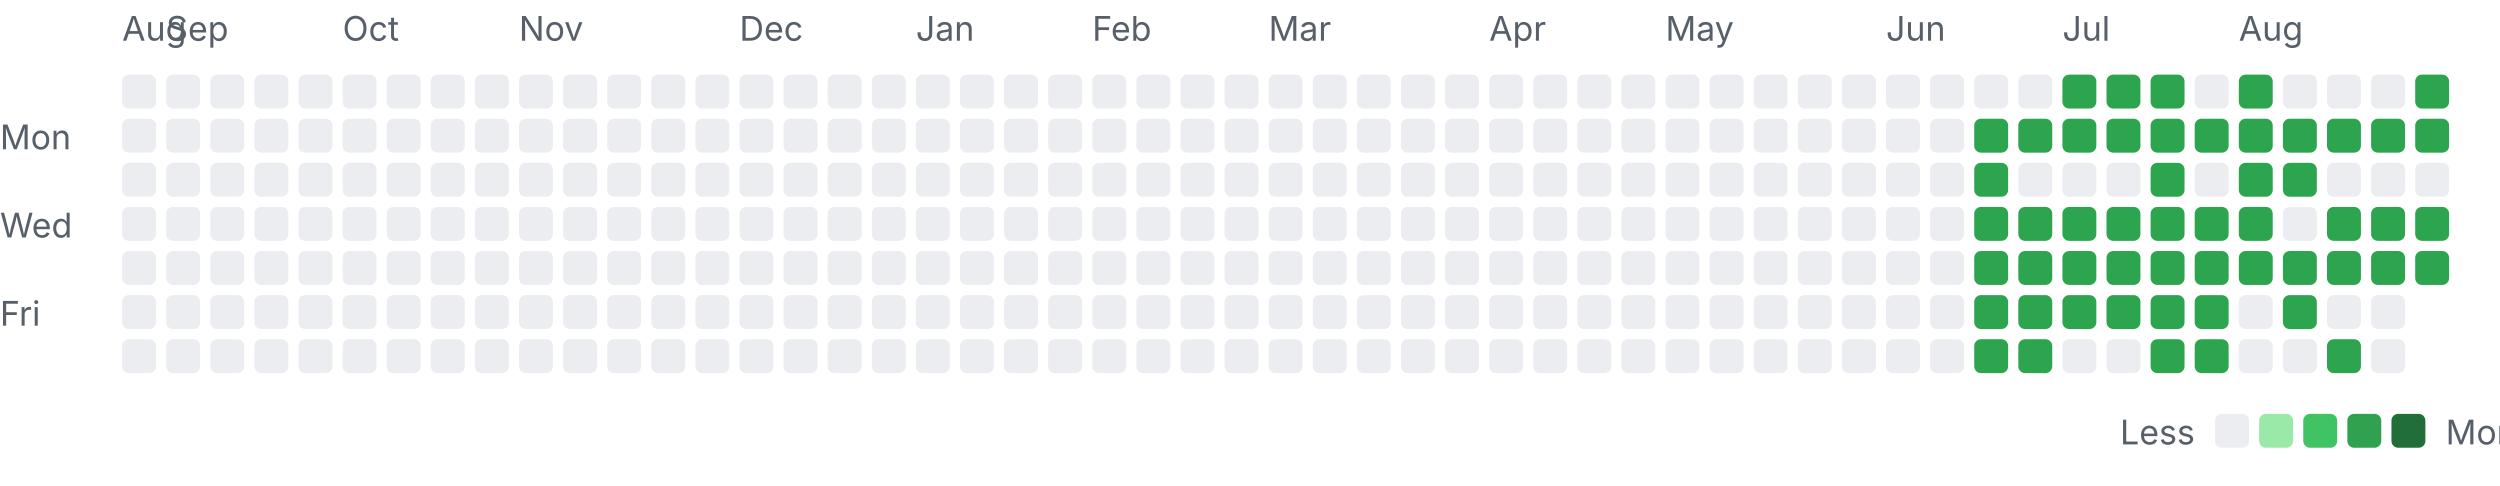
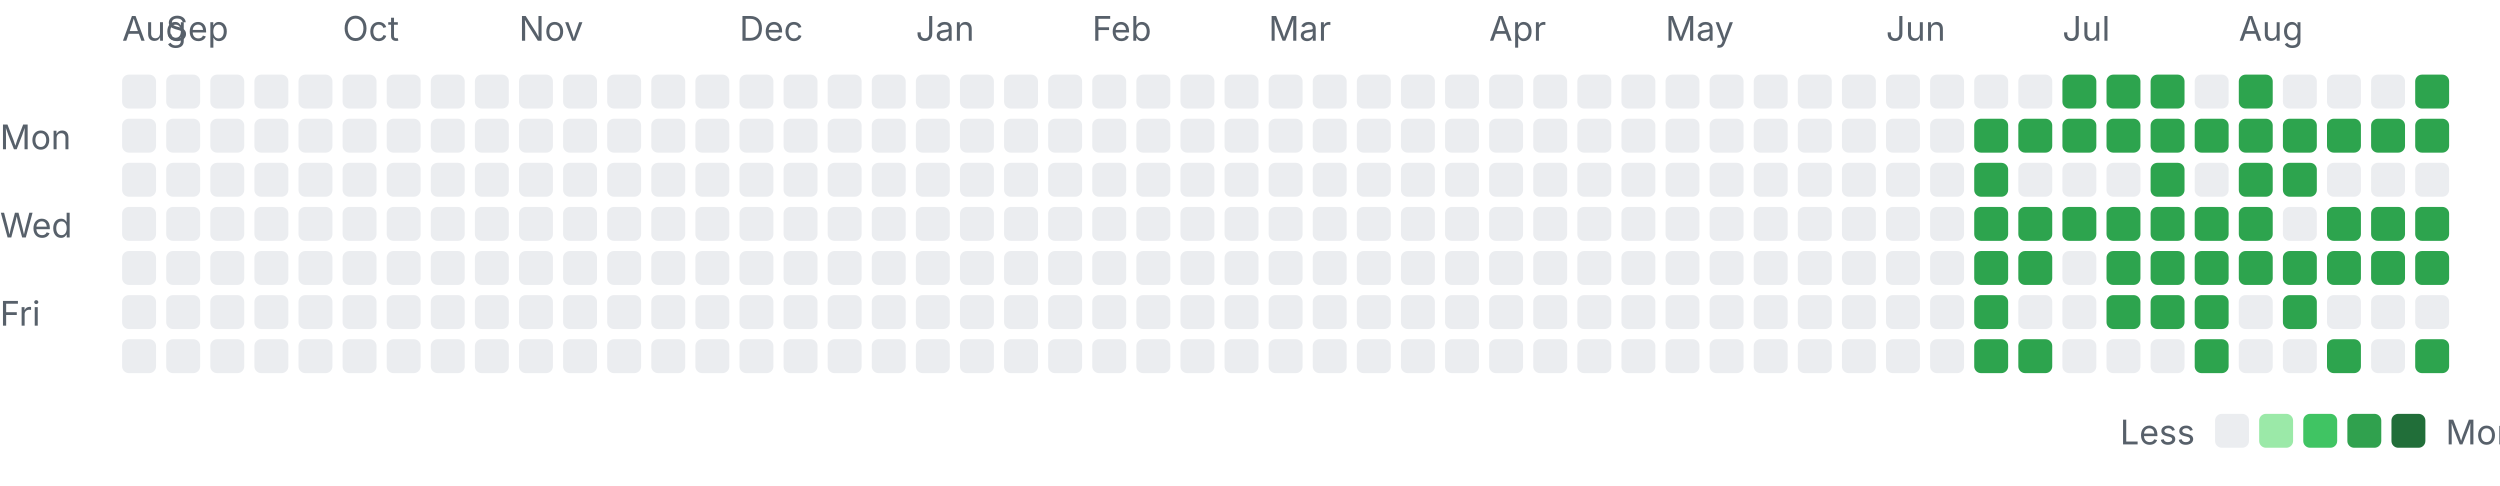
<svg xmlns="http://www.w3.org/2000/svg" viewBox="0 0 737 143" width="737" height="143" role="img" aria-label="Repository activity heatmap">
  <text x="36" y="12" font-size="10" fill="#57606a" font-family="-apple-system,BlinkMacSystemFont,Segoe UI,sans-serif">Aug</text>
  <text x="49" y="12" font-size="10" fill="#57606a" font-family="-apple-system,BlinkMacSystemFont,Segoe UI,sans-serif">Sep</text>
  <text x="101" y="12" font-size="10" fill="#57606a" font-family="-apple-system,BlinkMacSystemFont,Segoe UI,sans-serif">Oct</text>
  <text x="153" y="12" font-size="10" fill="#57606a" font-family="-apple-system,BlinkMacSystemFont,Segoe UI,sans-serif">Nov</text>
  <text x="218" y="12" font-size="10" fill="#57606a" font-family="-apple-system,BlinkMacSystemFont,Segoe UI,sans-serif">Dec</text>
  <text x="270" y="12" font-size="10" fill="#57606a" font-family="-apple-system,BlinkMacSystemFont,Segoe UI,sans-serif">Jan</text>
  <text x="322" y="12" font-size="10" fill="#57606a" font-family="-apple-system,BlinkMacSystemFont,Segoe UI,sans-serif">Feb</text>
  <text x="374" y="12" font-size="10" fill="#57606a" font-family="-apple-system,BlinkMacSystemFont,Segoe UI,sans-serif">Mar</text>
  <text x="439" y="12" font-size="10" fill="#57606a" font-family="-apple-system,BlinkMacSystemFont,Segoe UI,sans-serif">Apr</text>
  <text x="491" y="12" font-size="10" fill="#57606a" font-family="-apple-system,BlinkMacSystemFont,Segoe UI,sans-serif">May</text>
  <text x="556" y="12" font-size="10" fill="#57606a" font-family="-apple-system,BlinkMacSystemFont,Segoe UI,sans-serif">Jun</text>
  <text x="608" y="12" font-size="10" fill="#57606a" font-family="-apple-system,BlinkMacSystemFont,Segoe UI,sans-serif">Jul</text>
  <text x="660" y="12" font-size="10" fill="#57606a" font-family="-apple-system,BlinkMacSystemFont,Segoe UI,sans-serif">Aug</text>
  <text x="0" y="44" font-size="10" fill="#57606a" font-family="-apple-system,BlinkMacSystemFont,Segoe UI,sans-serif">Mon</text>
  <text x="0" y="70" font-size="10" fill="#57606a" font-family="-apple-system,BlinkMacSystemFont,Segoe UI,sans-serif">Wed</text>
  <text x="0" y="96" font-size="10" fill="#57606a" font-family="-apple-system,BlinkMacSystemFont,Segoe UI,sans-serif">Fri</text>
  <text x="625" y="131" font-size="10" fill="#57606a" font-family="-apple-system,BlinkMacSystemFont,Segoe UI,sans-serif">Less</text>
  <rect x="653" y="122" width="10" height="10" rx="2" fill="#ebedf0" />
  <rect x="666" y="122" width="10" height="10" rx="2" fill="#9be9a8" />
  <rect x="679" y="122" width="10" height="10" rx="2" fill="#40c463" />
  <rect x="692" y="122" width="10" height="10" rx="2" fill="#30a14e" />
  <rect x="705" y="122" width="10" height="10" rx="2" fill="#216e39" />
  <text x="721" y="131" font-size="10" fill="#57606a" font-family="-apple-system,BlinkMacSystemFont,Segoe UI,sans-serif">More</text>
  <rect x="36" y="22" width="10" height="10" rx="2" fill="#ebedf0" />
  <rect x="36" y="35" width="10" height="10" rx="2" fill="#ebedf0" />
  <rect x="36" y="48" width="10" height="10" rx="2" fill="#ebedf0" />
  <rect x="36" y="61" width="10" height="10" rx="2" fill="#ebedf0" />
  <rect x="36" y="74" width="10" height="10" rx="2" fill="#ebedf0" />
  <rect x="36" y="87" width="10" height="10" rx="2" fill="#ebedf0" />
  <rect x="36" y="100" width="10" height="10" rx="2" fill="#ebedf0" />
  <rect x="49" y="22" width="10" height="10" rx="2" fill="#ebedf0" />
  <rect x="49" y="35" width="10" height="10" rx="2" fill="#ebedf0" />
  <rect x="49" y="48" width="10" height="10" rx="2" fill="#ebedf0" />
  <rect x="49" y="61" width="10" height="10" rx="2" fill="#ebedf0" />
  <rect x="49" y="74" width="10" height="10" rx="2" fill="#ebedf0" />
  <rect x="49" y="87" width="10" height="10" rx="2" fill="#ebedf0" />
  <rect x="49" y="100" width="10" height="10" rx="2" fill="#ebedf0" />
  <rect x="62" y="22" width="10" height="10" rx="2" fill="#ebedf0" />
  <rect x="62" y="35" width="10" height="10" rx="2" fill="#ebedf0" />
  <rect x="62" y="48" width="10" height="10" rx="2" fill="#ebedf0" />
  <rect x="62" y="61" width="10" height="10" rx="2" fill="#ebedf0" />
  <rect x="62" y="74" width="10" height="10" rx="2" fill="#ebedf0" />
  <rect x="62" y="87" width="10" height="10" rx="2" fill="#ebedf0" />
  <rect x="62" y="100" width="10" height="10" rx="2" fill="#ebedf0" />
  <rect x="75" y="22" width="10" height="10" rx="2" fill="#ebedf0" />
  <rect x="75" y="35" width="10" height="10" rx="2" fill="#ebedf0" />
  <rect x="75" y="48" width="10" height="10" rx="2" fill="#ebedf0" />
  <rect x="75" y="61" width="10" height="10" rx="2" fill="#ebedf0" />
  <rect x="75" y="74" width="10" height="10" rx="2" fill="#ebedf0" />
  <rect x="75" y="87" width="10" height="10" rx="2" fill="#ebedf0" />
  <rect x="75" y="100" width="10" height="10" rx="2" fill="#ebedf0" />
  <rect x="88" y="22" width="10" height="10" rx="2" fill="#ebedf0" />
  <rect x="88" y="35" width="10" height="10" rx="2" fill="#ebedf0" />
  <rect x="88" y="48" width="10" height="10" rx="2" fill="#ebedf0" />
  <rect x="88" y="61" width="10" height="10" rx="2" fill="#ebedf0" />
  <rect x="88" y="74" width="10" height="10" rx="2" fill="#ebedf0" />
  <rect x="88" y="87" width="10" height="10" rx="2" fill="#ebedf0" />
  <rect x="88" y="100" width="10" height="10" rx="2" fill="#ebedf0" />
  <rect x="101" y="22" width="10" height="10" rx="2" fill="#ebedf0" />
  <rect x="101" y="35" width="10" height="10" rx="2" fill="#ebedf0" />
  <rect x="101" y="48" width="10" height="10" rx="2" fill="#ebedf0" />
  <rect x="101" y="61" width="10" height="10" rx="2" fill="#ebedf0" />
  <rect x="101" y="74" width="10" height="10" rx="2" fill="#ebedf0" />
  <rect x="101" y="87" width="10" height="10" rx="2" fill="#ebedf0" />
  <rect x="101" y="100" width="10" height="10" rx="2" fill="#ebedf0" />
  <rect x="114" y="22" width="10" height="10" rx="2" fill="#ebedf0" />
  <rect x="114" y="35" width="10" height="10" rx="2" fill="#ebedf0" />
  <rect x="114" y="48" width="10" height="10" rx="2" fill="#ebedf0" />
  <rect x="114" y="61" width="10" height="10" rx="2" fill="#ebedf0" />
  <rect x="114" y="74" width="10" height="10" rx="2" fill="#ebedf0" />
  <rect x="114" y="87" width="10" height="10" rx="2" fill="#ebedf0" />
  <rect x="114" y="100" width="10" height="10" rx="2" fill="#ebedf0" />
  <rect x="127" y="22" width="10" height="10" rx="2" fill="#ebedf0" />
  <rect x="127" y="35" width="10" height="10" rx="2" fill="#ebedf0" />
  <rect x="127" y="48" width="10" height="10" rx="2" fill="#ebedf0" />
  <rect x="127" y="61" width="10" height="10" rx="2" fill="#ebedf0" />
  <rect x="127" y="74" width="10" height="10" rx="2" fill="#ebedf0" />
  <rect x="127" y="87" width="10" height="10" rx="2" fill="#ebedf0" />
  <rect x="127" y="100" width="10" height="10" rx="2" fill="#ebedf0" />
  <rect x="140" y="22" width="10" height="10" rx="2" fill="#ebedf0" />
  <rect x="140" y="35" width="10" height="10" rx="2" fill="#ebedf0" />
  <rect x="140" y="48" width="10" height="10" rx="2" fill="#ebedf0" />
  <rect x="140" y="61" width="10" height="10" rx="2" fill="#ebedf0" />
  <rect x="140" y="74" width="10" height="10" rx="2" fill="#ebedf0" />
  <rect x="140" y="87" width="10" height="10" rx="2" fill="#ebedf0" />
  <rect x="140" y="100" width="10" height="10" rx="2" fill="#ebedf0" />
  <rect x="153" y="22" width="10" height="10" rx="2" fill="#ebedf0" />
  <rect x="153" y="35" width="10" height="10" rx="2" fill="#ebedf0" />
  <rect x="153" y="48" width="10" height="10" rx="2" fill="#ebedf0" />
  <rect x="153" y="61" width="10" height="10" rx="2" fill="#ebedf0" />
  <rect x="153" y="74" width="10" height="10" rx="2" fill="#ebedf0" />
  <rect x="153" y="87" width="10" height="10" rx="2" fill="#ebedf0" />
  <rect x="153" y="100" width="10" height="10" rx="2" fill="#ebedf0" />
  <rect x="166" y="22" width="10" height="10" rx="2" fill="#ebedf0" />
  <rect x="166" y="35" width="10" height="10" rx="2" fill="#ebedf0" />
  <rect x="166" y="48" width="10" height="10" rx="2" fill="#ebedf0" />
  <rect x="166" y="61" width="10" height="10" rx="2" fill="#ebedf0" />
  <rect x="166" y="74" width="10" height="10" rx="2" fill="#ebedf0" />
  <rect x="166" y="87" width="10" height="10" rx="2" fill="#ebedf0" />
  <rect x="166" y="100" width="10" height="10" rx="2" fill="#ebedf0" />
  <rect x="179" y="22" width="10" height="10" rx="2" fill="#ebedf0" />
  <rect x="179" y="35" width="10" height="10" rx="2" fill="#ebedf0" />
  <rect x="179" y="48" width="10" height="10" rx="2" fill="#ebedf0" />
  <rect x="179" y="61" width="10" height="10" rx="2" fill="#ebedf0" />
  <rect x="179" y="74" width="10" height="10" rx="2" fill="#ebedf0" />
  <rect x="179" y="87" width="10" height="10" rx="2" fill="#ebedf0" />
  <rect x="179" y="100" width="10" height="10" rx="2" fill="#ebedf0" />
  <rect x="192" y="22" width="10" height="10" rx="2" fill="#ebedf0" />
  <rect x="192" y="35" width="10" height="10" rx="2" fill="#ebedf0" />
  <rect x="192" y="48" width="10" height="10" rx="2" fill="#ebedf0" />
  <rect x="192" y="61" width="10" height="10" rx="2" fill="#ebedf0" />
  <rect x="192" y="74" width="10" height="10" rx="2" fill="#ebedf0" />
  <rect x="192" y="87" width="10" height="10" rx="2" fill="#ebedf0" />
  <rect x="192" y="100" width="10" height="10" rx="2" fill="#ebedf0" />
  <rect x="205" y="22" width="10" height="10" rx="2" fill="#ebedf0" />
  <rect x="205" y="35" width="10" height="10" rx="2" fill="#ebedf0" />
  <rect x="205" y="48" width="10" height="10" rx="2" fill="#ebedf0" />
  <rect x="205" y="61" width="10" height="10" rx="2" fill="#ebedf0" />
  <rect x="205" y="74" width="10" height="10" rx="2" fill="#ebedf0" />
  <rect x="205" y="87" width="10" height="10" rx="2" fill="#ebedf0" />
  <rect x="205" y="100" width="10" height="10" rx="2" fill="#ebedf0" />
  <rect x="218" y="22" width="10" height="10" rx="2" fill="#ebedf0" />
  <rect x="218" y="35" width="10" height="10" rx="2" fill="#ebedf0" />
  <rect x="218" y="48" width="10" height="10" rx="2" fill="#ebedf0" />
  <rect x="218" y="61" width="10" height="10" rx="2" fill="#ebedf0" />
  <rect x="218" y="74" width="10" height="10" rx="2" fill="#ebedf0" />
  <rect x="218" y="87" width="10" height="10" rx="2" fill="#ebedf0" />
  <rect x="218" y="100" width="10" height="10" rx="2" fill="#ebedf0" />
  <rect x="231" y="22" width="10" height="10" rx="2" fill="#ebedf0" />
  <rect x="231" y="35" width="10" height="10" rx="2" fill="#ebedf0" />
  <rect x="231" y="48" width="10" height="10" rx="2" fill="#ebedf0" />
  <rect x="231" y="61" width="10" height="10" rx="2" fill="#ebedf0" />
  <rect x="231" y="74" width="10" height="10" rx="2" fill="#ebedf0" />
  <rect x="231" y="87" width="10" height="10" rx="2" fill="#ebedf0" />
  <rect x="231" y="100" width="10" height="10" rx="2" fill="#ebedf0" />
  <rect x="244" y="22" width="10" height="10" rx="2" fill="#ebedf0" />
  <rect x="244" y="35" width="10" height="10" rx="2" fill="#ebedf0" />
  <rect x="244" y="48" width="10" height="10" rx="2" fill="#ebedf0" />
  <rect x="244" y="61" width="10" height="10" rx="2" fill="#ebedf0" />
  <rect x="244" y="74" width="10" height="10" rx="2" fill="#ebedf0" />
  <rect x="244" y="87" width="10" height="10" rx="2" fill="#ebedf0" />
  <rect x="244" y="100" width="10" height="10" rx="2" fill="#ebedf0" />
  <rect x="257" y="22" width="10" height="10" rx="2" fill="#ebedf0" />
  <rect x="257" y="35" width="10" height="10" rx="2" fill="#ebedf0" />
  <rect x="257" y="48" width="10" height="10" rx="2" fill="#ebedf0" />
  <rect x="257" y="61" width="10" height="10" rx="2" fill="#ebedf0" />
  <rect x="257" y="74" width="10" height="10" rx="2" fill="#ebedf0" />
  <rect x="257" y="87" width="10" height="10" rx="2" fill="#ebedf0" />
  <rect x="257" y="100" width="10" height="10" rx="2" fill="#ebedf0" />
  <rect x="270" y="22" width="10" height="10" rx="2" fill="#ebedf0" />
  <rect x="270" y="35" width="10" height="10" rx="2" fill="#ebedf0" />
  <rect x="270" y="48" width="10" height="10" rx="2" fill="#ebedf0" />
  <rect x="270" y="61" width="10" height="10" rx="2" fill="#ebedf0" />
  <rect x="270" y="74" width="10" height="10" rx="2" fill="#ebedf0" />
  <rect x="270" y="87" width="10" height="10" rx="2" fill="#ebedf0" />
  <rect x="270" y="100" width="10" height="10" rx="2" fill="#ebedf0" />
  <rect x="283" y="22" width="10" height="10" rx="2" fill="#ebedf0" />
  <rect x="283" y="35" width="10" height="10" rx="2" fill="#ebedf0" />
  <rect x="283" y="48" width="10" height="10" rx="2" fill="#ebedf0" />
  <rect x="283" y="61" width="10" height="10" rx="2" fill="#ebedf0" />
  <rect x="283" y="74" width="10" height="10" rx="2" fill="#ebedf0" />
  <rect x="283" y="87" width="10" height="10" rx="2" fill="#ebedf0" />
  <rect x="283" y="100" width="10" height="10" rx="2" fill="#ebedf0" />
  <rect x="296" y="22" width="10" height="10" rx="2" fill="#ebedf0" />
  <rect x="296" y="35" width="10" height="10" rx="2" fill="#ebedf0" />
  <rect x="296" y="48" width="10" height="10" rx="2" fill="#ebedf0" />
  <rect x="296" y="61" width="10" height="10" rx="2" fill="#ebedf0" />
  <rect x="296" y="74" width="10" height="10" rx="2" fill="#ebedf0" />
  <rect x="296" y="87" width="10" height="10" rx="2" fill="#ebedf0" />
  <rect x="296" y="100" width="10" height="10" rx="2" fill="#ebedf0" />
  <rect x="309" y="22" width="10" height="10" rx="2" fill="#ebedf0" />
  <rect x="309" y="35" width="10" height="10" rx="2" fill="#ebedf0" />
  <rect x="309" y="48" width="10" height="10" rx="2" fill="#ebedf0" />
  <rect x="309" y="61" width="10" height="10" rx="2" fill="#ebedf0" />
  <rect x="309" y="74" width="10" height="10" rx="2" fill="#ebedf0" />
  <rect x="309" y="87" width="10" height="10" rx="2" fill="#ebedf0" />
  <rect x="309" y="100" width="10" height="10" rx="2" fill="#ebedf0" />
  <rect x="322" y="22" width="10" height="10" rx="2" fill="#ebedf0" />
  <rect x="322" y="35" width="10" height="10" rx="2" fill="#ebedf0" />
  <rect x="322" y="48" width="10" height="10" rx="2" fill="#ebedf0" />
  <rect x="322" y="61" width="10" height="10" rx="2" fill="#ebedf0" />
  <rect x="322" y="74" width="10" height="10" rx="2" fill="#ebedf0" />
  <rect x="322" y="87" width="10" height="10" rx="2" fill="#ebedf0" />
  <rect x="322" y="100" width="10" height="10" rx="2" fill="#ebedf0" />
  <rect x="335" y="22" width="10" height="10" rx="2" fill="#ebedf0" />
  <rect x="335" y="35" width="10" height="10" rx="2" fill="#ebedf0" />
  <rect x="335" y="48" width="10" height="10" rx="2" fill="#ebedf0" />
  <rect x="335" y="61" width="10" height="10" rx="2" fill="#ebedf0" />
  <rect x="335" y="74" width="10" height="10" rx="2" fill="#ebedf0" />
  <rect x="335" y="87" width="10" height="10" rx="2" fill="#ebedf0" />
  <rect x="335" y="100" width="10" height="10" rx="2" fill="#ebedf0" />
  <rect x="348" y="22" width="10" height="10" rx="2" fill="#ebedf0" />
  <rect x="348" y="35" width="10" height="10" rx="2" fill="#ebedf0" />
  <rect x="348" y="48" width="10" height="10" rx="2" fill="#ebedf0" />
  <rect x="348" y="61" width="10" height="10" rx="2" fill="#ebedf0" />
  <rect x="348" y="74" width="10" height="10" rx="2" fill="#ebedf0" />
  <rect x="348" y="87" width="10" height="10" rx="2" fill="#ebedf0" />
  <rect x="348" y="100" width="10" height="10" rx="2" fill="#ebedf0" />
  <rect x="361" y="22" width="10" height="10" rx="2" fill="#ebedf0" />
  <rect x="361" y="35" width="10" height="10" rx="2" fill="#ebedf0" />
  <rect x="361" y="48" width="10" height="10" rx="2" fill="#ebedf0" />
  <rect x="361" y="61" width="10" height="10" rx="2" fill="#ebedf0" />
  <rect x="361" y="74" width="10" height="10" rx="2" fill="#ebedf0" />
  <rect x="361" y="87" width="10" height="10" rx="2" fill="#ebedf0" />
  <rect x="361" y="100" width="10" height="10" rx="2" fill="#ebedf0" />
  <rect x="374" y="22" width="10" height="10" rx="2" fill="#ebedf0" />
  <rect x="374" y="35" width="10" height="10" rx="2" fill="#ebedf0" />
  <rect x="374" y="48" width="10" height="10" rx="2" fill="#ebedf0" />
  <rect x="374" y="61" width="10" height="10" rx="2" fill="#ebedf0" />
  <rect x="374" y="74" width="10" height="10" rx="2" fill="#ebedf0" />
  <rect x="374" y="87" width="10" height="10" rx="2" fill="#ebedf0" />
  <rect x="374" y="100" width="10" height="10" rx="2" fill="#ebedf0" />
  <rect x="387" y="22" width="10" height="10" rx="2" fill="#ebedf0" />
  <rect x="387" y="35" width="10" height="10" rx="2" fill="#ebedf0" />
  <rect x="387" y="48" width="10" height="10" rx="2" fill="#ebedf0" />
  <rect x="387" y="61" width="10" height="10" rx="2" fill="#ebedf0" />
  <rect x="387" y="74" width="10" height="10" rx="2" fill="#ebedf0" />
  <rect x="387" y="87" width="10" height="10" rx="2" fill="#ebedf0" />
  <rect x="387" y="100" width="10" height="10" rx="2" fill="#ebedf0" />
  <rect x="400" y="22" width="10" height="10" rx="2" fill="#ebedf0" />
  <rect x="400" y="35" width="10" height="10" rx="2" fill="#ebedf0" />
  <rect x="400" y="48" width="10" height="10" rx="2" fill="#ebedf0" />
  <rect x="400" y="61" width="10" height="10" rx="2" fill="#ebedf0" />
  <rect x="400" y="74" width="10" height="10" rx="2" fill="#ebedf0" />
  <rect x="400" y="87" width="10" height="10" rx="2" fill="#ebedf0" />
  <rect x="400" y="100" width="10" height="10" rx="2" fill="#ebedf0" />
  <rect x="413" y="22" width="10" height="10" rx="2" fill="#ebedf0" />
  <rect x="413" y="35" width="10" height="10" rx="2" fill="#ebedf0" />
  <rect x="413" y="48" width="10" height="10" rx="2" fill="#ebedf0" />
  <rect x="413" y="61" width="10" height="10" rx="2" fill="#ebedf0" />
  <rect x="413" y="74" width="10" height="10" rx="2" fill="#ebedf0" />
  <rect x="413" y="87" width="10" height="10" rx="2" fill="#ebedf0" />
  <rect x="413" y="100" width="10" height="10" rx="2" fill="#ebedf0" />
  <rect x="426" y="22" width="10" height="10" rx="2" fill="#ebedf0" />
  <rect x="426" y="35" width="10" height="10" rx="2" fill="#ebedf0" />
  <rect x="426" y="48" width="10" height="10" rx="2" fill="#ebedf0" />
  <rect x="426" y="61" width="10" height="10" rx="2" fill="#ebedf0" />
  <rect x="426" y="74" width="10" height="10" rx="2" fill="#ebedf0" />
  <rect x="426" y="87" width="10" height="10" rx="2" fill="#ebedf0" />
  <rect x="426" y="100" width="10" height="10" rx="2" fill="#ebedf0" />
  <rect x="439" y="22" width="10" height="10" rx="2" fill="#ebedf0" />
  <rect x="439" y="35" width="10" height="10" rx="2" fill="#ebedf0" />
  <rect x="439" y="48" width="10" height="10" rx="2" fill="#ebedf0" />
  <rect x="439" y="61" width="10" height="10" rx="2" fill="#ebedf0" />
  <rect x="439" y="74" width="10" height="10" rx="2" fill="#ebedf0" />
  <rect x="439" y="87" width="10" height="10" rx="2" fill="#ebedf0" />
  <rect x="439" y="100" width="10" height="10" rx="2" fill="#ebedf0" />
  <rect x="452" y="22" width="10" height="10" rx="2" fill="#ebedf0" />
  <rect x="452" y="35" width="10" height="10" rx="2" fill="#ebedf0" />
  <rect x="452" y="48" width="10" height="10" rx="2" fill="#ebedf0" />
  <rect x="452" y="61" width="10" height="10" rx="2" fill="#ebedf0" />
  <rect x="452" y="74" width="10" height="10" rx="2" fill="#ebedf0" />
  <rect x="452" y="87" width="10" height="10" rx="2" fill="#ebedf0" />
  <rect x="452" y="100" width="10" height="10" rx="2" fill="#ebedf0" />
  <rect x="465" y="22" width="10" height="10" rx="2" fill="#ebedf0" />
  <rect x="465" y="35" width="10" height="10" rx="2" fill="#ebedf0" />
  <rect x="465" y="48" width="10" height="10" rx="2" fill="#ebedf0" />
  <rect x="465" y="61" width="10" height="10" rx="2" fill="#ebedf0" />
  <rect x="465" y="74" width="10" height="10" rx="2" fill="#ebedf0" />
  <rect x="465" y="87" width="10" height="10" rx="2" fill="#ebedf0" />
  <rect x="465" y="100" width="10" height="10" rx="2" fill="#ebedf0" />
  <rect x="478" y="22" width="10" height="10" rx="2" fill="#ebedf0" />
  <rect x="478" y="35" width="10" height="10" rx="2" fill="#ebedf0" />
  <rect x="478" y="48" width="10" height="10" rx="2" fill="#ebedf0" />
  <rect x="478" y="61" width="10" height="10" rx="2" fill="#ebedf0" />
  <rect x="478" y="74" width="10" height="10" rx="2" fill="#ebedf0" />
  <rect x="478" y="87" width="10" height="10" rx="2" fill="#ebedf0" />
  <rect x="478" y="100" width="10" height="10" rx="2" fill="#ebedf0" />
  <rect x="491" y="22" width="10" height="10" rx="2" fill="#ebedf0" />
  <rect x="491" y="35" width="10" height="10" rx="2" fill="#ebedf0" />
  <rect x="491" y="48" width="10" height="10" rx="2" fill="#ebedf0" />
  <rect x="491" y="61" width="10" height="10" rx="2" fill="#ebedf0" />
  <rect x="491" y="74" width="10" height="10" rx="2" fill="#ebedf0" />
  <rect x="491" y="87" width="10" height="10" rx="2" fill="#ebedf0" />
  <rect x="491" y="100" width="10" height="10" rx="2" fill="#ebedf0" />
  <rect x="504" y="22" width="10" height="10" rx="2" fill="#ebedf0" />
  <rect x="504" y="35" width="10" height="10" rx="2" fill="#ebedf0" />
  <rect x="504" y="48" width="10" height="10" rx="2" fill="#ebedf0" />
  <rect x="504" y="61" width="10" height="10" rx="2" fill="#ebedf0" />
  <rect x="504" y="74" width="10" height="10" rx="2" fill="#ebedf0" />
  <rect x="504" y="87" width="10" height="10" rx="2" fill="#ebedf0" />
  <rect x="504" y="100" width="10" height="10" rx="2" fill="#ebedf0" />
  <rect x="517" y="22" width="10" height="10" rx="2" fill="#ebedf0" />
  <rect x="517" y="35" width="10" height="10" rx="2" fill="#ebedf0" />
  <rect x="517" y="48" width="10" height="10" rx="2" fill="#ebedf0" />
  <rect x="517" y="61" width="10" height="10" rx="2" fill="#ebedf0" />
  <rect x="517" y="74" width="10" height="10" rx="2" fill="#ebedf0" />
  <rect x="517" y="87" width="10" height="10" rx="2" fill="#ebedf0" />
  <rect x="517" y="100" width="10" height="10" rx="2" fill="#ebedf0" />
  <rect x="530" y="22" width="10" height="10" rx="2" fill="#ebedf0" />
  <rect x="530" y="35" width="10" height="10" rx="2" fill="#ebedf0" />
  <rect x="530" y="48" width="10" height="10" rx="2" fill="#ebedf0" />
  <rect x="530" y="61" width="10" height="10" rx="2" fill="#ebedf0" />
  <rect x="530" y="74" width="10" height="10" rx="2" fill="#ebedf0" />
  <rect x="530" y="87" width="10" height="10" rx="2" fill="#ebedf0" />
  <rect x="530" y="100" width="10" height="10" rx="2" fill="#ebedf0" />
  <rect x="543" y="22" width="10" height="10" rx="2" fill="#ebedf0" />
  <rect x="543" y="35" width="10" height="10" rx="2" fill="#ebedf0" />
  <rect x="543" y="48" width="10" height="10" rx="2" fill="#ebedf0" />
  <rect x="543" y="61" width="10" height="10" rx="2" fill="#ebedf0" />
  <rect x="543" y="74" width="10" height="10" rx="2" fill="#ebedf0" />
  <rect x="543" y="87" width="10" height="10" rx="2" fill="#ebedf0" />
  <rect x="543" y="100" width="10" height="10" rx="2" fill="#ebedf0" />
  <rect x="556" y="22" width="10" height="10" rx="2" fill="#ebedf0" />
  <rect x="556" y="35" width="10" height="10" rx="2" fill="#ebedf0" />
  <rect x="556" y="48" width="10" height="10" rx="2" fill="#ebedf0" />
  <rect x="556" y="61" width="10" height="10" rx="2" fill="#ebedf0" />
  <rect x="556" y="74" width="10" height="10" rx="2" fill="#ebedf0" />
  <rect x="556" y="87" width="10" height="10" rx="2" fill="#ebedf0" />
  <rect x="556" y="100" width="10" height="10" rx="2" fill="#ebedf0" />
  <rect x="569" y="22" width="10" height="10" rx="2" fill="#ebedf0" />
  <rect x="569" y="35" width="10" height="10" rx="2" fill="#ebedf0" />
  <rect x="569" y="48" width="10" height="10" rx="2" fill="#ebedf0" />
  <rect x="569" y="61" width="10" height="10" rx="2" fill="#ebedf0" />
  <rect x="569" y="74" width="10" height="10" rx="2" fill="#ebedf0" />
  <rect x="569" y="87" width="10" height="10" rx="2" fill="#ebedf0" />
  <rect x="569" y="100" width="10" height="10" rx="2" fill="#ebedf0" />
  <rect x="582" y="22" width="10" height="10" rx="2" fill="#ebedf0" />
  <rect x="582" y="35" width="10" height="10" rx="2" fill="#2da44e" />
  <rect x="582" y="48" width="10" height="10" rx="2" fill="#2da44e" />
  <rect x="582" y="61" width="10" height="10" rx="2" fill="#2da44e" />
  <rect x="582" y="74" width="10" height="10" rx="2" fill="#2da44e" />
  <rect x="582" y="87" width="10" height="10" rx="2" fill="#2da44e" />
  <rect x="582" y="100" width="10" height="10" rx="2" fill="#2da44e" />
  <rect x="595" y="22" width="10" height="10" rx="2" fill="#ebedf0" />
  <rect x="595" y="35" width="10" height="10" rx="2" fill="#2da44e" />
  <rect x="595" y="48" width="10" height="10" rx="2" fill="#ebedf0" />
  <rect x="595" y="61" width="10" height="10" rx="2" fill="#2da44e" />
  <rect x="595" y="74" width="10" height="10" rx="2" fill="#2da44e" />
-   <rect x="595" y="87" width="10" height="10" rx="2" fill="#2da44e" />
+   <rect x="595" y="87" width="10" height="10" rx="2" fill="#ebedf0" />
  <rect x="595" y="100" width="10" height="10" rx="2" fill="#2da44e" />
  <rect x="608" y="22" width="10" height="10" rx="2" fill="#2da44e" />
  <rect x="608" y="35" width="10" height="10" rx="2" fill="#2da44e" />
  <rect x="608" y="48" width="10" height="10" rx="2" fill="#ebedf0" />
  <rect x="608" y="61" width="10" height="10" rx="2" fill="#2da44e" />
-   <rect x="608" y="74" width="10" height="10" rx="2" fill="#2da44e" />
-   <rect x="608" y="87" width="10" height="10" rx="2" fill="#2da44e" />
+   <rect x="608" y="74" width="10" height="10" rx="2" fill="#ebedf0" />
+   <rect x="608" y="87" width="10" height="10" rx="2" fill="#ebedf0" />
  <rect x="608" y="100" width="10" height="10" rx="2" fill="#ebedf0" />
  <rect x="621" y="22" width="10" height="10" rx="2" fill="#2da44e" />
  <rect x="621" y="35" width="10" height="10" rx="2" fill="#2da44e" />
  <rect x="621" y="48" width="10" height="10" rx="2" fill="#ebedf0" />
  <rect x="621" y="61" width="10" height="10" rx="2" fill="#2da44e" />
  <rect x="621" y="74" width="10" height="10" rx="2" fill="#2da44e" />
  <rect x="621" y="87" width="10" height="10" rx="2" fill="#2da44e" />
  <rect x="621" y="100" width="10" height="10" rx="2" fill="#ebedf0" />
  <rect x="634" y="22" width="10" height="10" rx="2" fill="#2da44e" />
  <rect x="634" y="35" width="10" height="10" rx="2" fill="#2da44e" />
  <rect x="634" y="48" width="10" height="10" rx="2" fill="#2da44e" />
  <rect x="634" y="61" width="10" height="10" rx="2" fill="#2da44e" />
  <rect x="634" y="74" width="10" height="10" rx="2" fill="#2da44e" />
  <rect x="634" y="87" width="10" height="10" rx="2" fill="#2da44e" />
-   <rect x="634" y="100" width="10" height="10" rx="2" fill="#2da44e" />
+   <rect x="634" y="100" width="10" height="10" rx="2" fill="#ebedf0" />
  <rect x="647" y="22" width="10" height="10" rx="2" fill="#ebedf0" />
  <rect x="647" y="35" width="10" height="10" rx="2" fill="#2da44e" />
  <rect x="647" y="48" width="10" height="10" rx="2" fill="#ebedf0" />
  <rect x="647" y="61" width="10" height="10" rx="2" fill="#2da44e" />
  <rect x="647" y="74" width="10" height="10" rx="2" fill="#2da44e" />
  <rect x="647" y="87" width="10" height="10" rx="2" fill="#2da44e" />
  <rect x="647" y="100" width="10" height="10" rx="2" fill="#2da44e" />
  <rect x="660" y="22" width="10" height="10" rx="2" fill="#2da44e" />
  <rect x="660" y="35" width="10" height="10" rx="2" fill="#2da44e" />
  <rect x="660" y="48" width="10" height="10" rx="2" fill="#2da44e" />
  <rect x="660" y="61" width="10" height="10" rx="2" fill="#2da44e" />
  <rect x="660" y="74" width="10" height="10" rx="2" fill="#2da44e" />
  <rect x="660" y="87" width="10" height="10" rx="2" fill="#ebedf0" />
  <rect x="660" y="100" width="10" height="10" rx="2" fill="#ebedf0" />
  <rect x="673" y="22" width="10" height="10" rx="2" fill="#ebedf0" />
  <rect x="673" y="35" width="10" height="10" rx="2" fill="#2da44e" />
  <rect x="673" y="48" width="10" height="10" rx="2" fill="#2da44e" />
  <rect x="673" y="61" width="10" height="10" rx="2" fill="#ebedf0" />
  <rect x="673" y="74" width="10" height="10" rx="2" fill="#2da44e" />
  <rect x="673" y="87" width="10" height="10" rx="2" fill="#2da44e" />
  <rect x="673" y="100" width="10" height="10" rx="2" fill="#ebedf0" />
  <rect x="686" y="22" width="10" height="10" rx="2" fill="#ebedf0" />
  <rect x="686" y="35" width="10" height="10" rx="2" fill="#2da44e" />
  <rect x="686" y="48" width="10" height="10" rx="2" fill="#ebedf0" />
  <rect x="686" y="61" width="10" height="10" rx="2" fill="#2da44e" />
  <rect x="686" y="74" width="10" height="10" rx="2" fill="#2da44e" />
  <rect x="686" y="87" width="10" height="10" rx="2" fill="#ebedf0" />
  <rect x="686" y="100" width="10" height="10" rx="2" fill="#2da44e" />
  <rect x="699" y="22" width="10" height="10" rx="2" fill="#ebedf0" />
  <rect x="699" y="35" width="10" height="10" rx="2" fill="#2da44e" />
  <rect x="699" y="48" width="10" height="10" rx="2" fill="#ebedf0" />
  <rect x="699" y="61" width="10" height="10" rx="2" fill="#2da44e" />
  <rect x="699" y="74" width="10" height="10" rx="2" fill="#2da44e" />
  <rect x="699" y="87" width="10" height="10" rx="2" fill="#ebedf0" />
  <rect x="699" y="100" width="10" height="10" rx="2" fill="#ebedf0" />
  <rect x="712" y="22" width="10" height="10" rx="2" fill="#2da44e" />
  <rect x="712" y="35" width="10" height="10" rx="2" fill="#2da44e" />
  <rect x="712" y="48" width="10" height="10" rx="2" fill="#ebedf0" />
  <rect x="712" y="61" width="10" height="10" rx="2" fill="#2da44e" />
  <rect x="712" y="74" width="10" height="10" rx="2" fill="#2da44e" />
+   <rect x="712" y="87" width="10" height="10" rx="2" fill="#ebedf0" />
+   <rect x="712" y="100" width="10" height="10" rx="2" fill="#2da44e" />
</svg>
